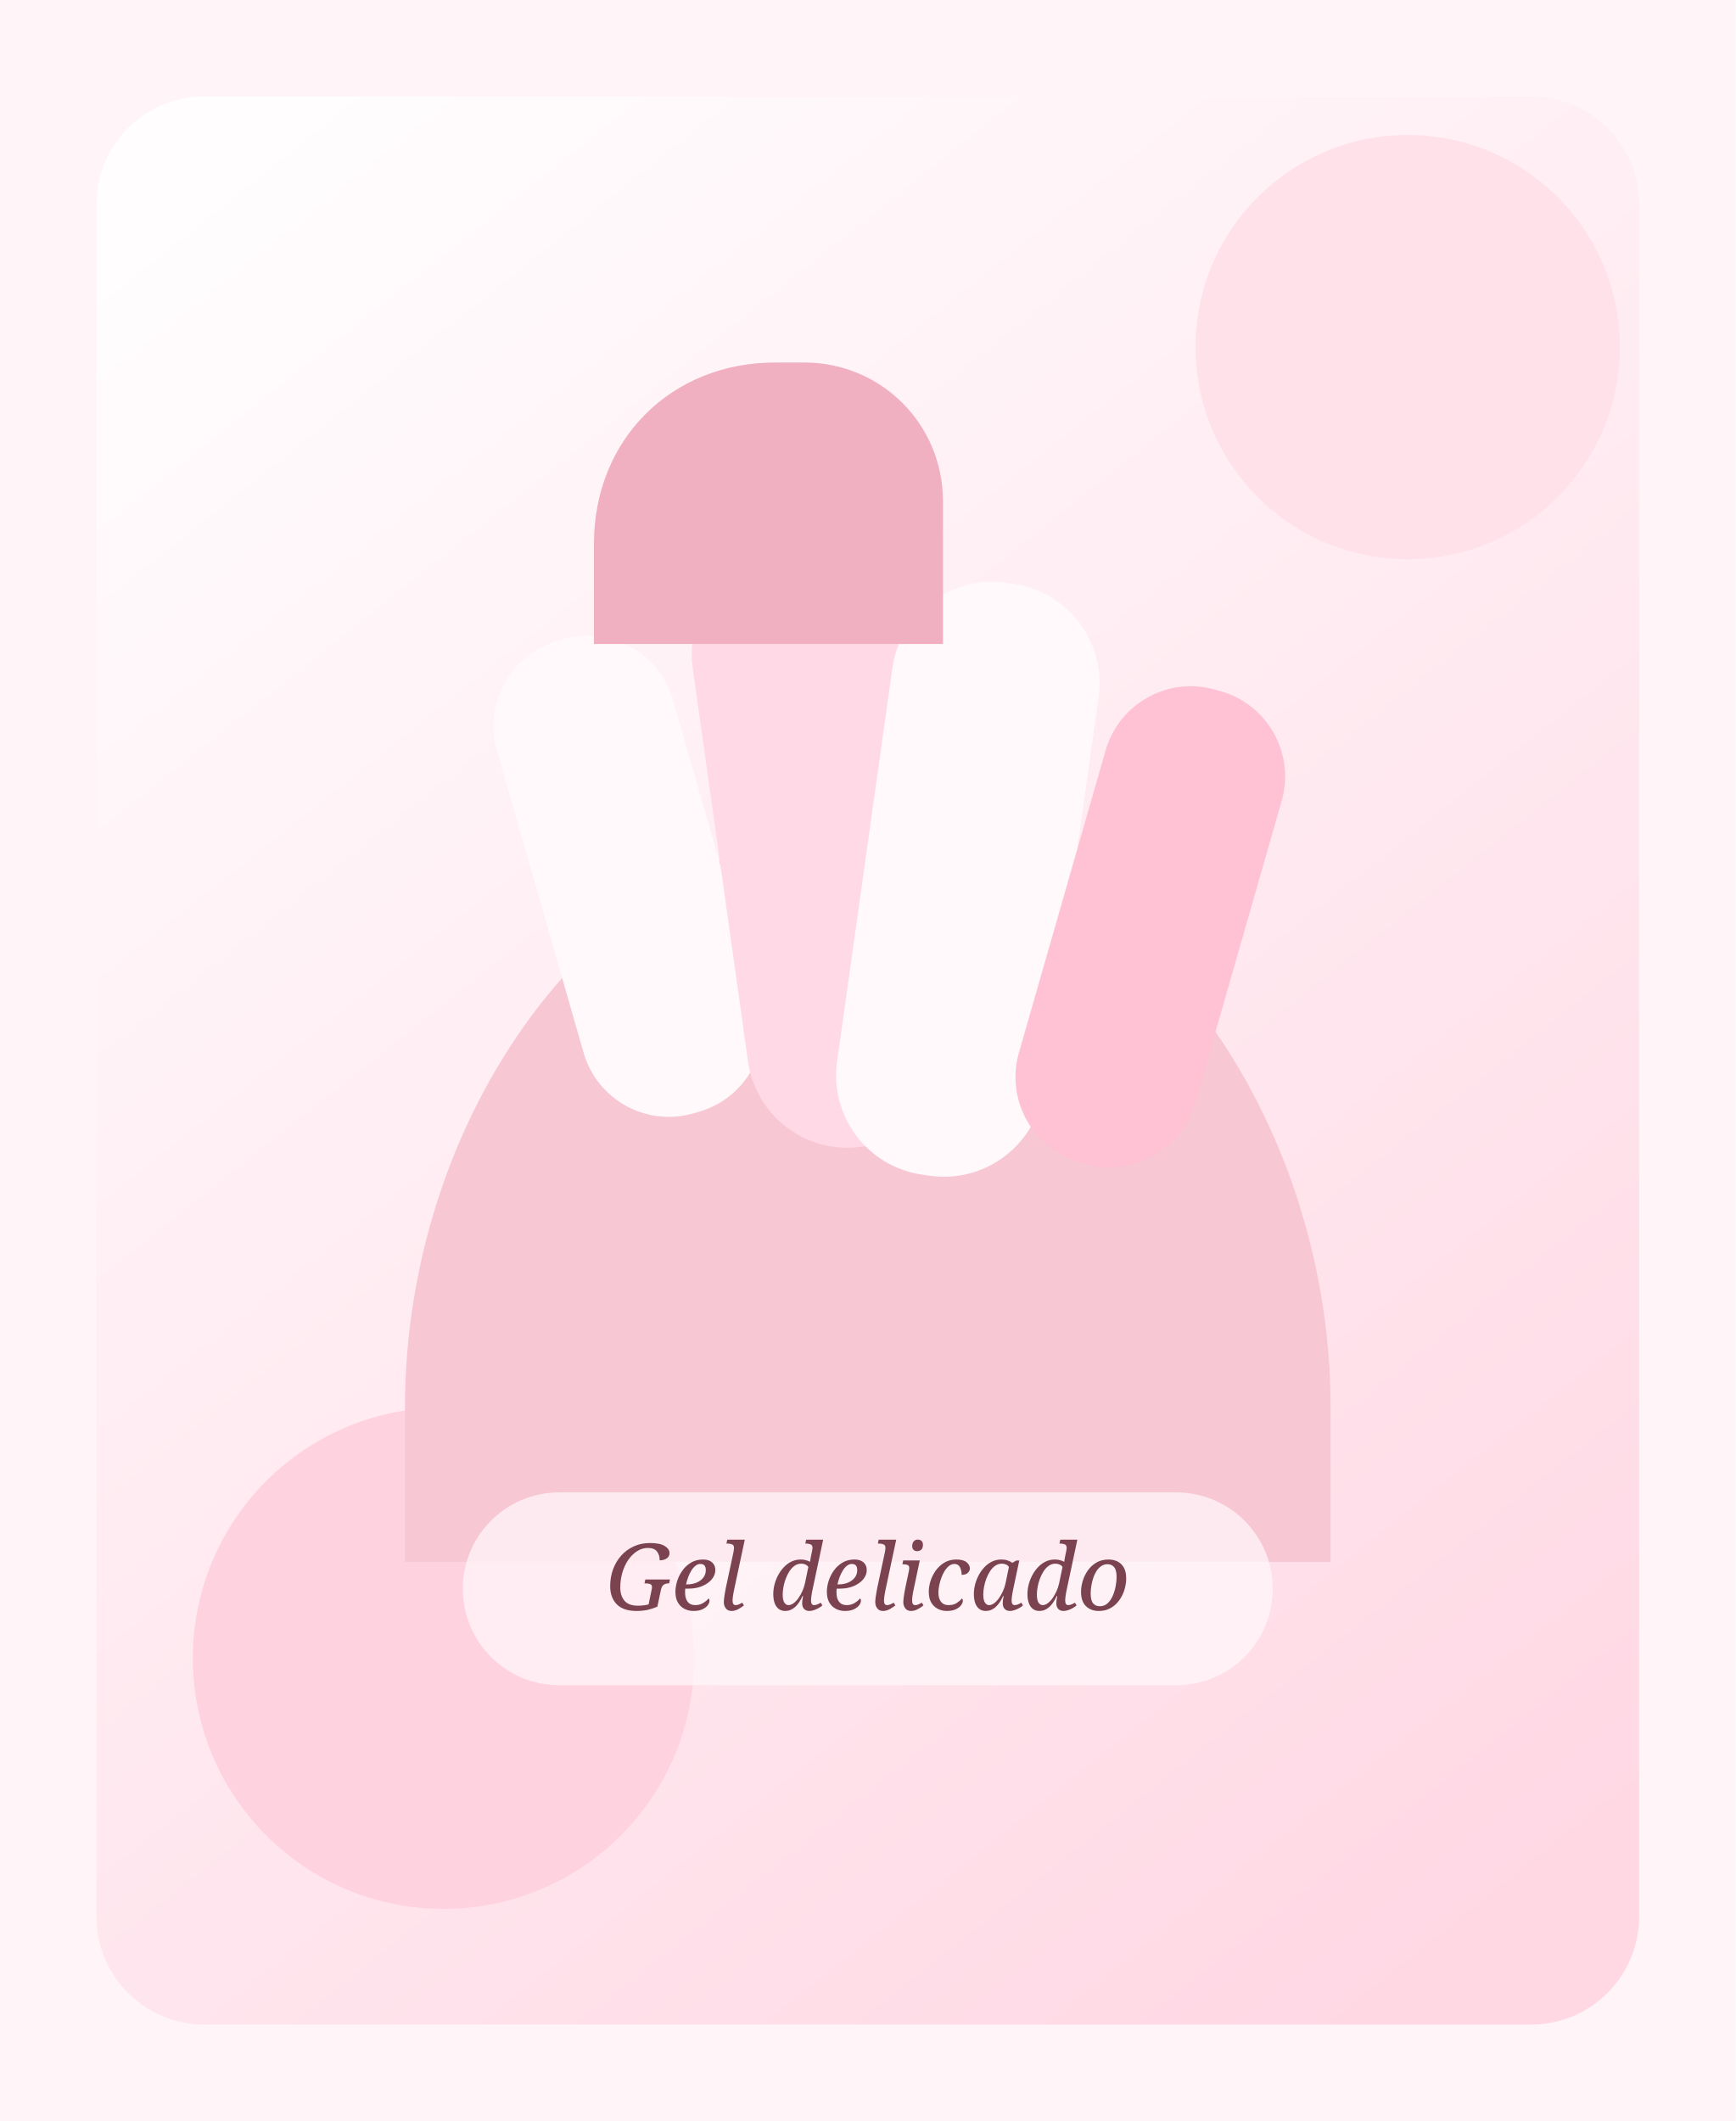
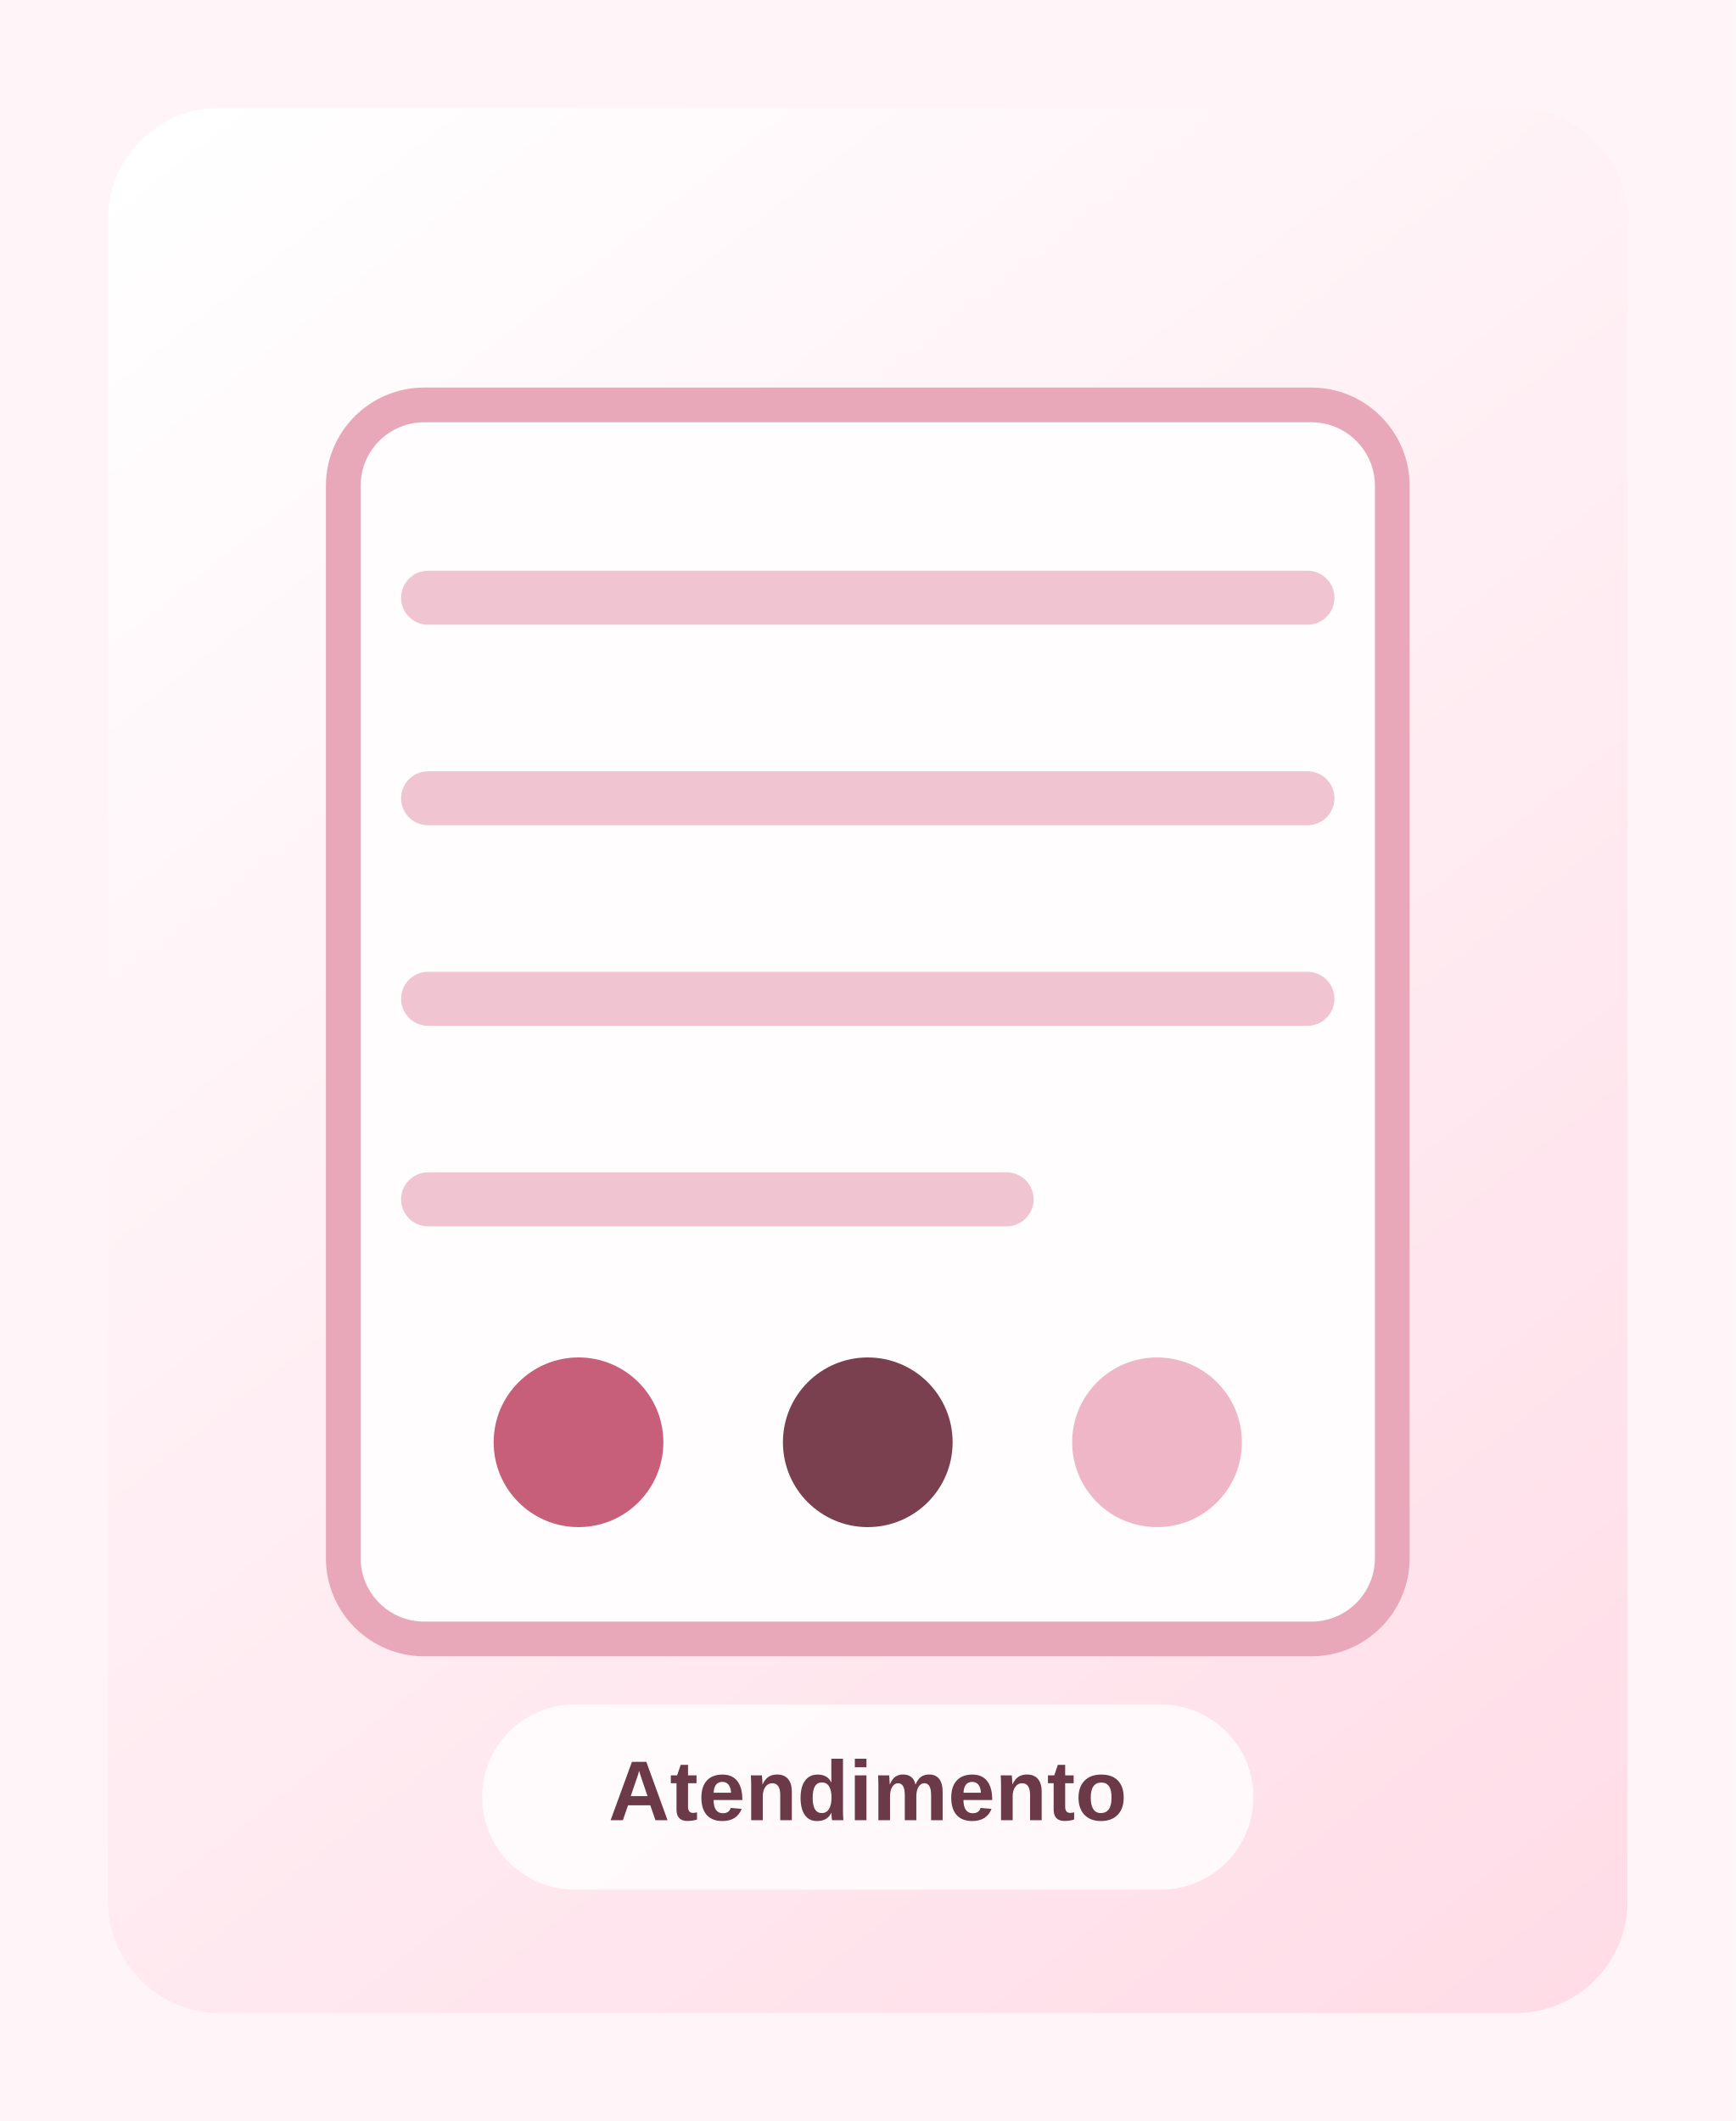
<svg xmlns="http://www.w3.org/2000/svg" width="900" height="1100" viewBox="0 0 900 1100" fill="none">
-   <rect width="900" height="1100" fill="#FFF4F7" />
-   <rect x="50" y="50" width="800" height="1000" rx="56" fill="url(#bg1)" />
-   <circle cx="730" cy="180" r="110" fill="#FFE1EA" />
-   <circle cx="230" cy="860" r="130" fill="#FFD2DF" />
-   <path d="M210 730C210 575 315 430 450 430C585 430 690 575 690 730V810H210V730Z" fill="#F7C7D3" />
-   <rect x="245" y="345" width="95" height="255" rx="46" transform="rotate(-16 245 345)" fill="#FFF9FB" />
-   <rect x="352" y="295" width="108" height="310" rx="52" transform="rotate(-8 352 295)" fill="#FFD9E5" />
-   <rect x="470" y="295" width="108" height="310" rx="52" transform="rotate(8 470 295)" fill="#FFF9FB" />
-   <rect x="586" y="345" width="95" height="255" rx="46" transform="rotate(16 586 345)" fill="#FFC2D4" />
-   <path d="M308 282C308 228 348 188 402 188H417C457 188 489 220 489 260V334H308V282Z" fill="#F1B0C1" />
-   <rect x="240" y="774" width="420" height="100" rx="50" fill="#FFF9FB" fill-opacity="0.72" />
-   <text x="450" y="835" text-anchor="middle" fill="#7B4350" font-size="48" font-family="Georgia, serif" font-style="italic">Gel delicado</text>
+   <rect width="900" height="1100" fill="#FFF5F8" />
+   <rect x="56" y="56" width="788" height="988" rx="58" fill="url(#bg)" />
+   <rect x="178" y="210" width="544" height="640" rx="42" fill="#FFFDFE" stroke="#E8A8BA" stroke-width="18" />
+   <path d="M222 310h456M222 414h456M222 518h456M222 622h300" stroke="#F0C4D0" stroke-width="28" stroke-linecap="round" />
+   <circle cx="300" cy="748" r="44" fill="#C85F7A" />
+   <circle cx="450" cy="748" r="44" fill="#7B4050" />
+   <circle cx="600" cy="748" r="44" fill="#EFB6C8" />
+   <rect x="250" y="884" width="400" height="96" rx="48" fill="#FFFDFE" fill-opacity="0.82" />
+   <text x="450" y="944" text-anchor="middle" fill="#6C3948" font-size="44" font-family="Arial, sans-serif" font-weight="700">Atendimento</text>
  <defs>
-     <linearGradient id="bg1" x1="100" y1="100" x2="800" y2="980" gradientUnits="userSpaceOnUse">
-       <stop stop-color="#FFFDFE" />
-       <stop offset="1" stop-color="#FFD8E4" />
+     <linearGradient id="bg" x1="70" y1="80" x2="826" y2="1040" gradientUnits="userSpaceOnUse">
+       <stop stop-color="#FFFFFF" />
+       <stop offset="1" stop-color="#FFDCE7" />
    </linearGradient>
  </defs>
</svg>
